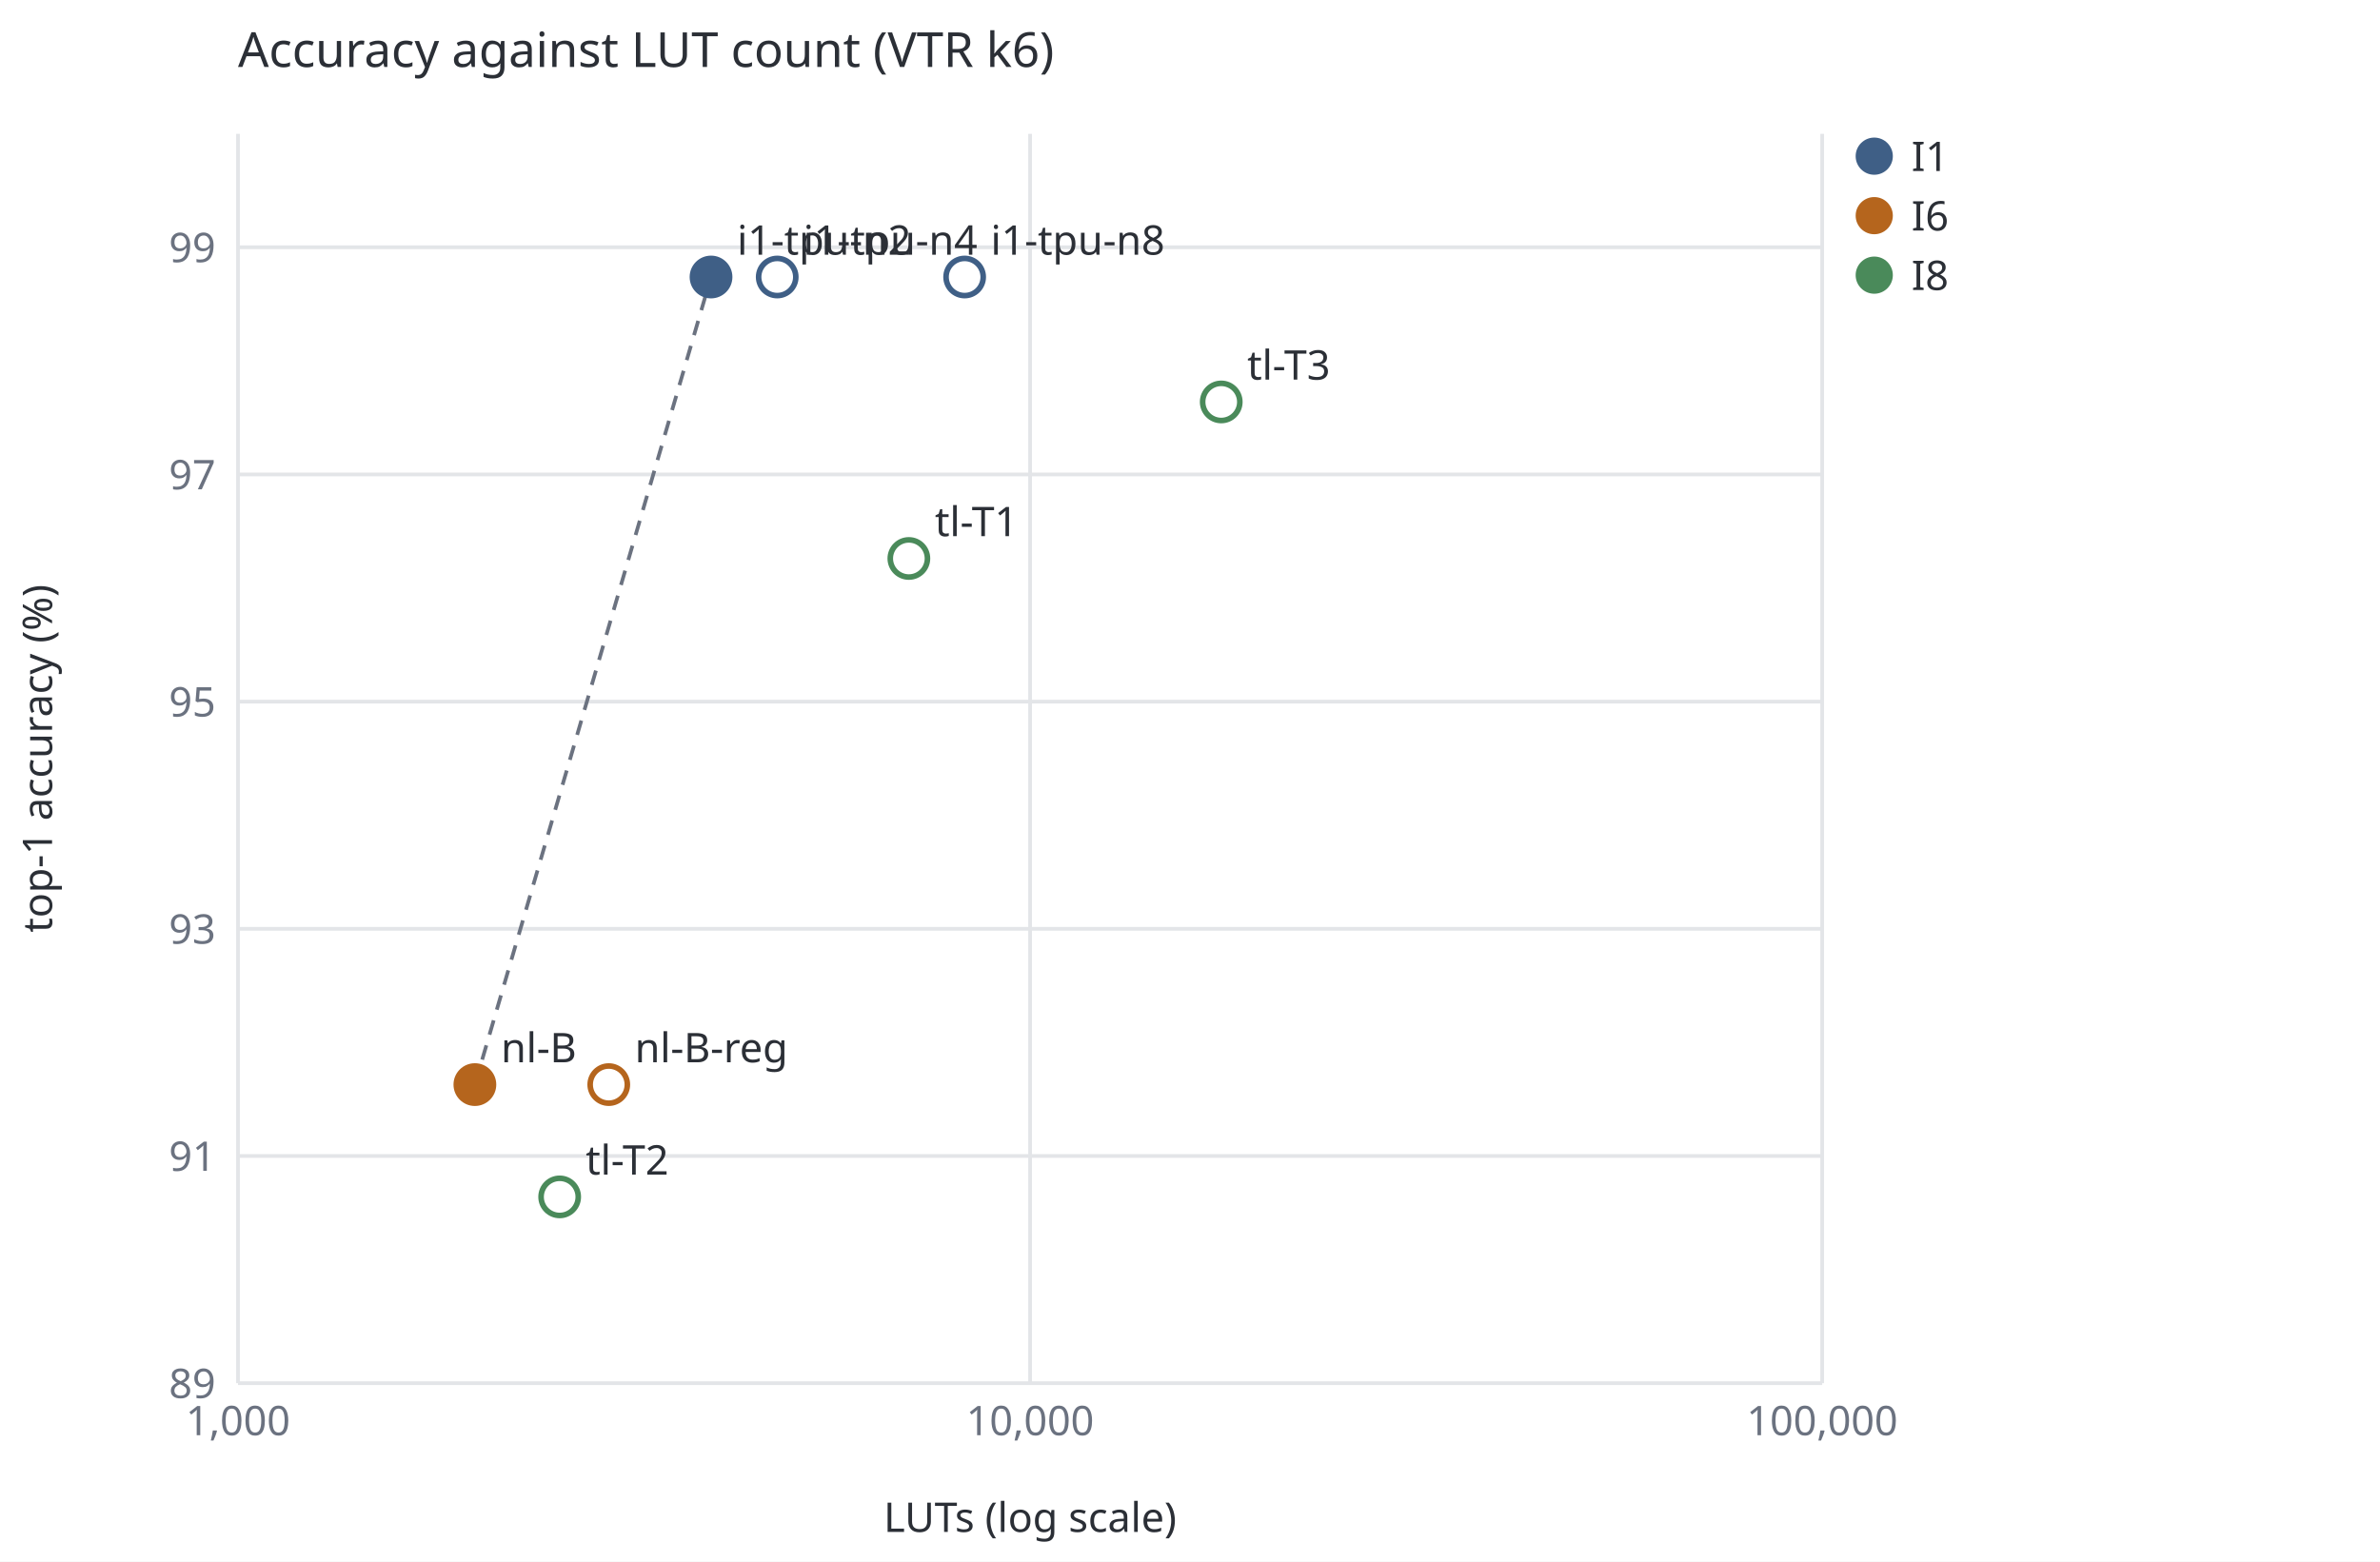
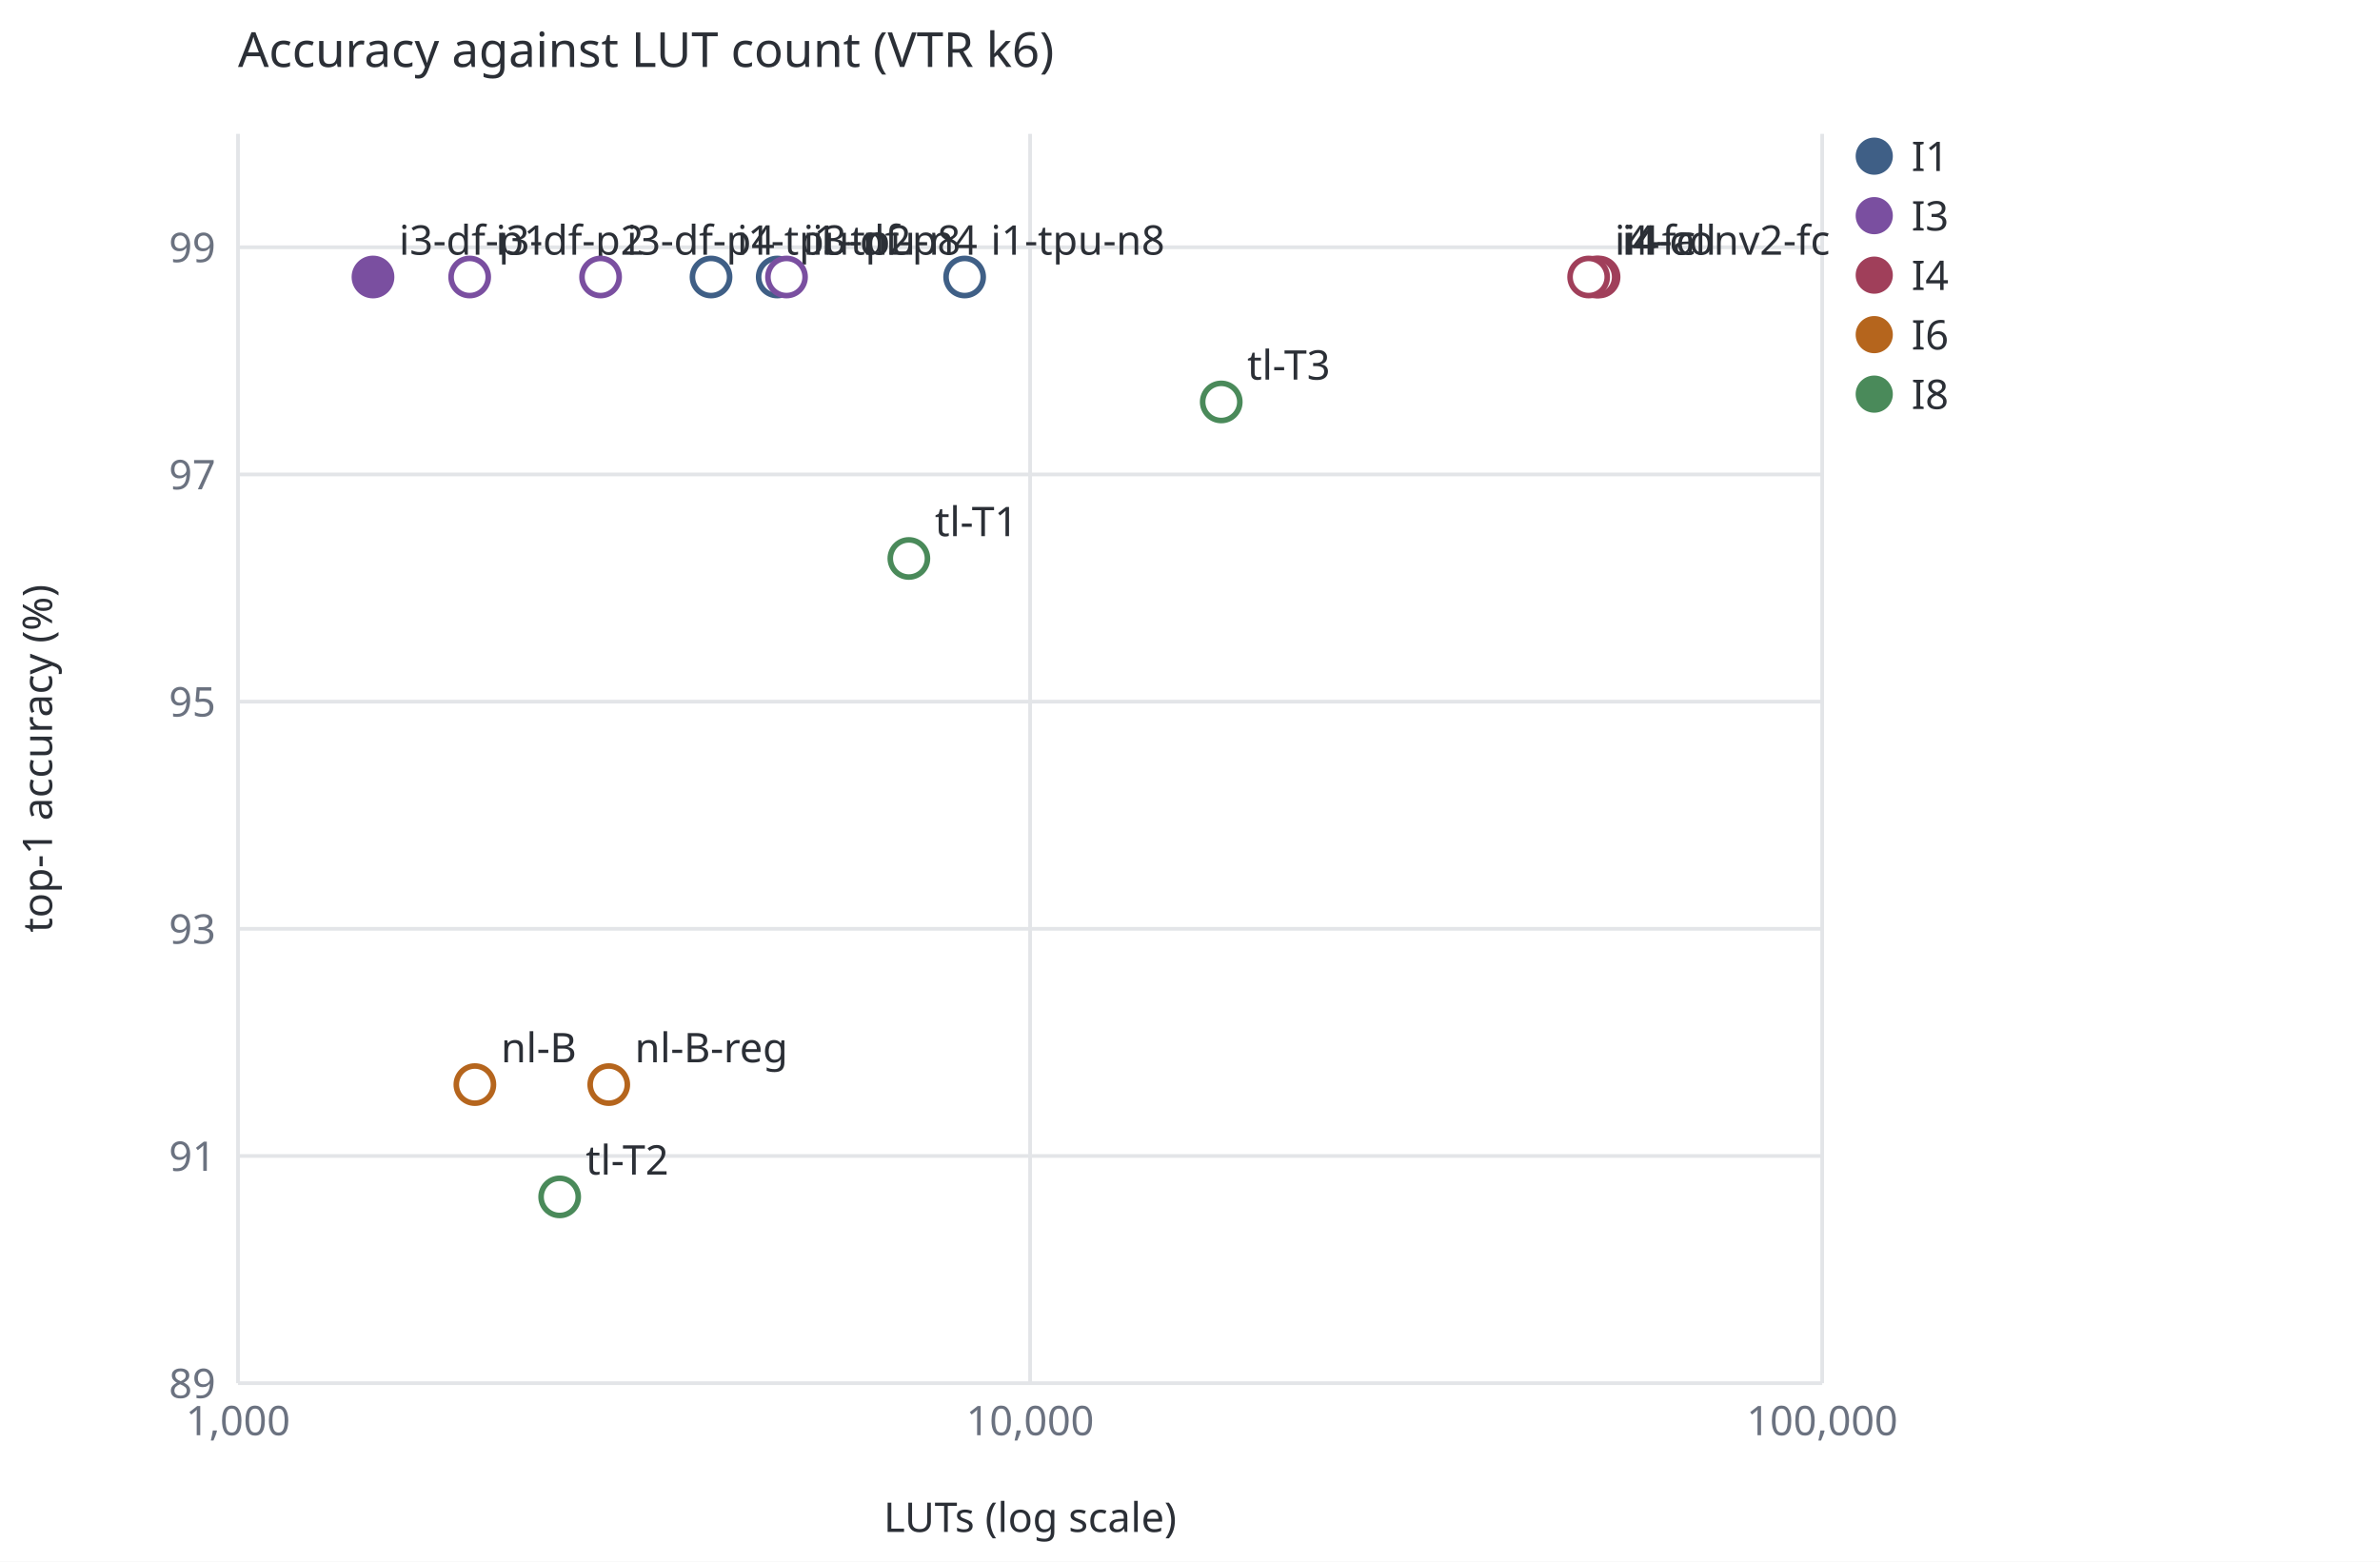
<svg xmlns="http://www.w3.org/2000/svg" viewBox="0 0 640 420" role="img" aria-label="Accuracy against LUT count (VTR k6)" font-family="sans-serif" font-size="11">
  <rect width="640" height="420" fill="#ffffff" />
  <text x="64" y="18" font-size="13" fill="#2b2f36">Accuracy against LUT count (VTR k6)</text>
  <line x1="64.0" x2="64.0" y1="36" y2="372" stroke="#e3e5e8" />
  <text x="64.0" y="386" text-anchor="middle" fill="#6b7280">1,000</text>
  <line x1="277.0" x2="277.0" y1="36" y2="372" stroke="#e3e5e8" />
  <text x="277.0" y="386" text-anchor="middle" fill="#6b7280">10,000</text>
  <line x1="490.0" x2="490.0" y1="36" y2="372" stroke="#e3e5e8" />
  <text x="490.0" y="386" text-anchor="middle" fill="#6b7280">100,000</text>
  <line x1="64" x2="490" y1="372.0" y2="372.0" stroke="#e3e5e8" />
  <text x="58" y="376.0" text-anchor="end" fill="#6b7280">89</text>
  <line x1="64" x2="490" y1="310.9" y2="310.9" stroke="#e3e5e8" />
  <text x="58" y="314.9" text-anchor="end" fill="#6b7280">91</text>
  <line x1="64" x2="490" y1="249.8" y2="249.8" stroke="#e3e5e8" />
  <text x="58" y="253.8" text-anchor="end" fill="#6b7280">93</text>
  <line x1="64" x2="490" y1="188.7" y2="188.7" stroke="#e3e5e8" />
  <text x="58" y="192.7" text-anchor="end" fill="#6b7280">95</text>
  <line x1="64" x2="490" y1="127.6" y2="127.6" stroke="#e3e5e8" />
  <text x="58" y="131.6" text-anchor="end" fill="#6b7280">97</text>
  <line x1="64" x2="490" y1="66.5" y2="66.5" stroke="#e3e5e8" />
  <text x="58" y="70.5" text-anchor="end" fill="#6b7280">99</text>
  <text x="277" y="412" text-anchor="middle" fill="#2b2f36">LUTs (log scale)</text>
  <text transform="translate(14 204) rotate(-90)" text-anchor="middle" fill="#2b2f36">top-1 accuracy (%)</text>
-   <polyline points="127.7,291.7 191.2,74.5" fill="none" stroke="#6b7280" stroke-dasharray="4 3" />
  <g>
-     <circle cx="191.2" cy="74.5" r="5" fill="#3f5f86" stroke="#3f5f86" stroke-width="1.5" />
+     <circle cx="191.2" cy="74.5" r="5" fill="#ffffff" stroke="#3f5f86" stroke-width="1.5" />
    <text x="198.2" y="68.5" fill="#2b2f36">i1-tpu-n2</text>
  </g>
  <g>
    <circle cx="209.0" cy="74.5" r="5" fill="#ffffff" stroke="#3f5f86" stroke-width="1.5" />
    <text x="216.0" y="68.5" fill="#2b2f36">i1-tpu-n4</text>
  </g>
  <g>
    <circle cx="259.4" cy="74.5" r="5" fill="#ffffff" stroke="#3f5f86" stroke-width="1.5" />
    <text x="266.4" y="68.5" fill="#2b2f36">i1-tpu-n8</text>
  </g>
  <g>
-     <circle cx="127.7" cy="291.7" r="5" fill="#b5651d" stroke="#b5651d" stroke-width="1.5" />
+     <circle cx="100.3" cy="74.5" r="5" fill="#7a4fa0" stroke="#7a4fa0" stroke-width="1.5" />
+     <text x="107.3" y="68.5" fill="#2b2f36">i3-df-p1</text>
+   </g>
+   <g>
+     <circle cx="126.3" cy="74.5" r="5" fill="#ffffff" stroke="#7a4fa0" stroke-width="1.5" />
+     <text x="133.3" y="68.5" fill="#2b2f36">i3-df-p2</text>
+   </g>
+   <g>
+     <circle cx="161.5" cy="74.5" r="5" fill="#ffffff" stroke="#7a4fa0" stroke-width="1.5" />
+     <text x="168.5" y="68.5" fill="#2b2f36">i3-df-p4</text>
+   </g>
+   <g>
+     <circle cx="211.5" cy="74.5" r="5" fill="#ffffff" stroke="#7a4fa0" stroke-width="1.5" />
+     <text x="218.5" y="68.5" fill="#2b2f36">i3-df-p8</text>
+   </g>
+   <g>
+     <circle cx="430.0" cy="74.5" r="5" fill="#ffffff" stroke="#a03f5a" stroke-width="1.5" />
+     <text x="437.0" y="68.5" fill="#2b2f36">i4-all</text>
+   </g>
+   <g>
+     <circle cx="429.2" cy="74.5" r="5" fill="#ffffff" stroke="#a03f5a" stroke-width="1.5" />
+     <text x="436.2" y="68.5" fill="#2b2f36">i4-conv2-fc</text>
+   </g>
+   <g>
+     <circle cx="427.2" cy="74.5" r="5" fill="#ffffff" stroke="#a03f5a" stroke-width="1.5" />
+     <text x="434.2" y="68.5" fill="#2b2f36">i4-fc</text>
+   </g>
+   <g>
+     <circle cx="127.7" cy="291.7" r="5" fill="#ffffff" stroke="#b5651d" stroke-width="1.5" />
    <text x="134.7" y="285.7" fill="#2b2f36">nl-B</text>
  </g>
  <g>
    <circle cx="163.7" cy="291.7" r="5" fill="#ffffff" stroke="#b5651d" stroke-width="1.5" />
    <text x="170.7" y="285.7" fill="#2b2f36">nl-B-reg</text>
  </g>
  <g>
    <circle cx="244.4" cy="150.2" r="5" fill="#ffffff" stroke="#4a8a5a" stroke-width="1.5" />
    <text x="251.4" y="144.2" fill="#2b2f36">tl-T1</text>
  </g>
  <g>
    <circle cx="150.5" cy="321.9" r="5" fill="#ffffff" stroke="#4a8a5a" stroke-width="1.5" />
    <text x="157.5" y="315.9" fill="#2b2f36">tl-T2</text>
  </g>
  <g>
    <circle cx="328.4" cy="108.1" r="5" fill="#ffffff" stroke="#4a8a5a" stroke-width="1.5" />
    <text x="335.4" y="102.1" fill="#2b2f36">tl-T3</text>
  </g>
  <circle cx="504" cy="42" r="5" fill="#3f5f86" />
  <text x="514" y="46" fill="#2b2f36">I1</text>
-   <circle cx="504" cy="58" r="5" fill="#b5651d" />
-   <text x="514" y="62" fill="#2b2f36">I6</text>
-   <circle cx="504" cy="74" r="5" fill="#4a8a5a" />
-   <text x="514" y="78" fill="#2b2f36">I8</text>
+   <circle cx="504" cy="58" r="5" fill="#7a4fa0" />
+   <text x="514" y="62" fill="#2b2f36">I3</text>
+   <circle cx="504" cy="74" r="5" fill="#a03f5a" />
+   <text x="514" y="78" fill="#2b2f36">I4</text>
+   <circle cx="504" cy="90" r="5" fill="#b5651d" />
+   <text x="514" y="94" fill="#2b2f36">I6</text>
+   <circle cx="504" cy="106" r="5" fill="#4a8a5a" />
+   <text x="514" y="110" fill="#2b2f36">I8</text>
</svg>
